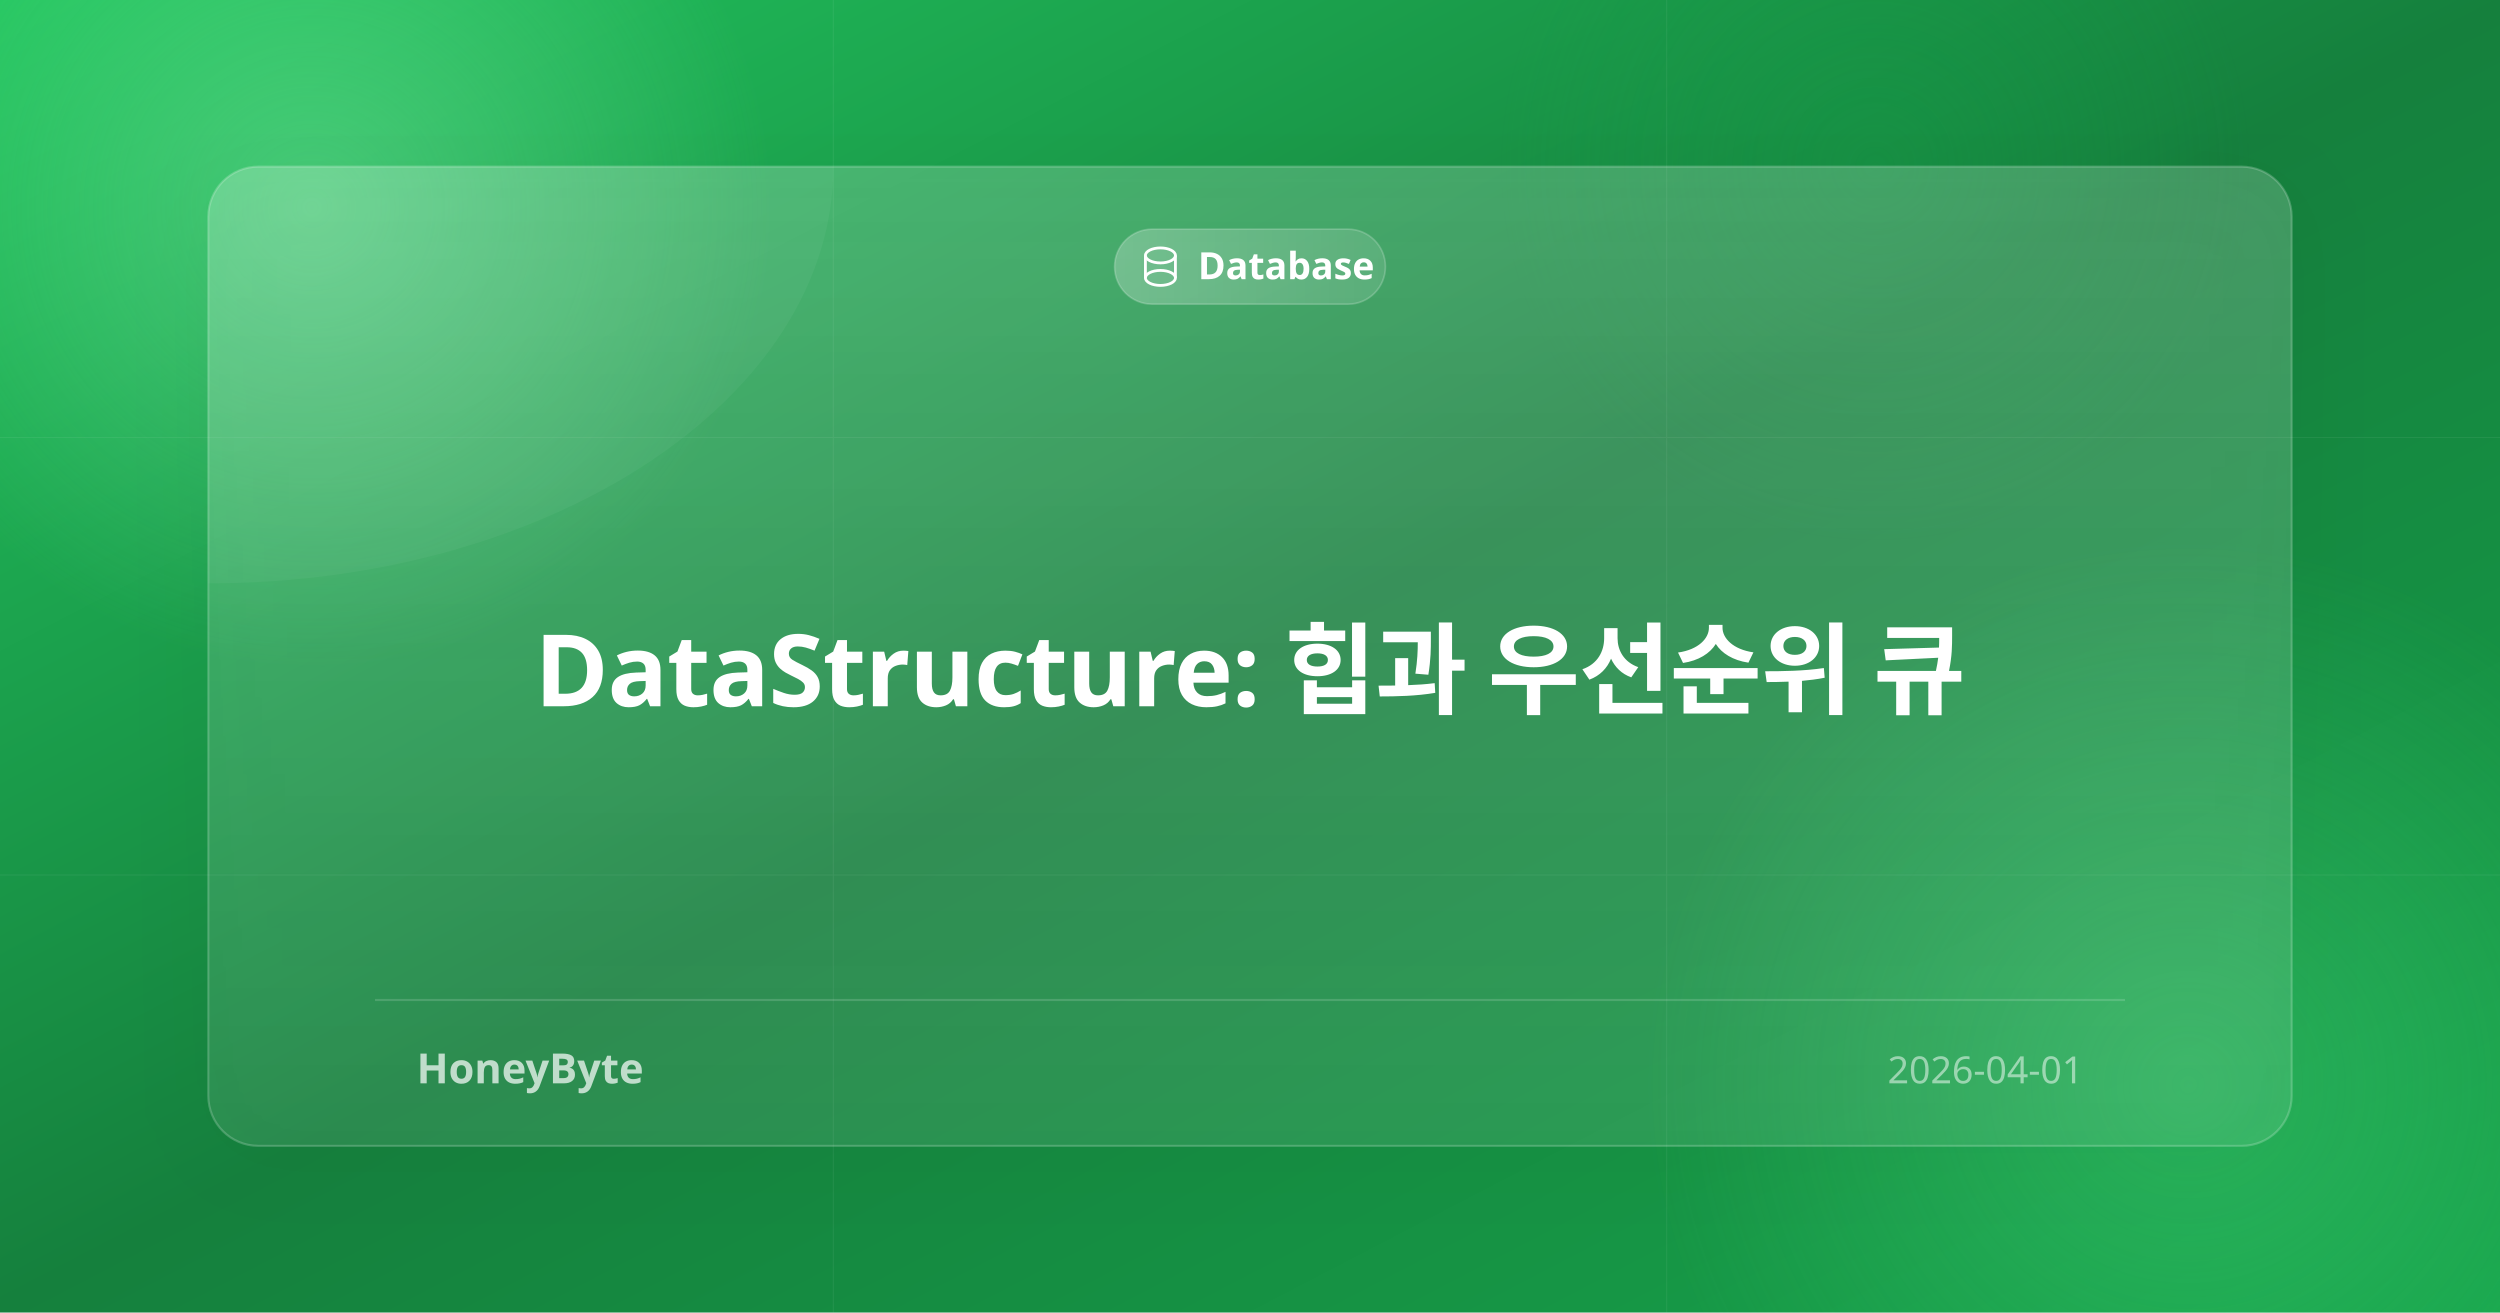
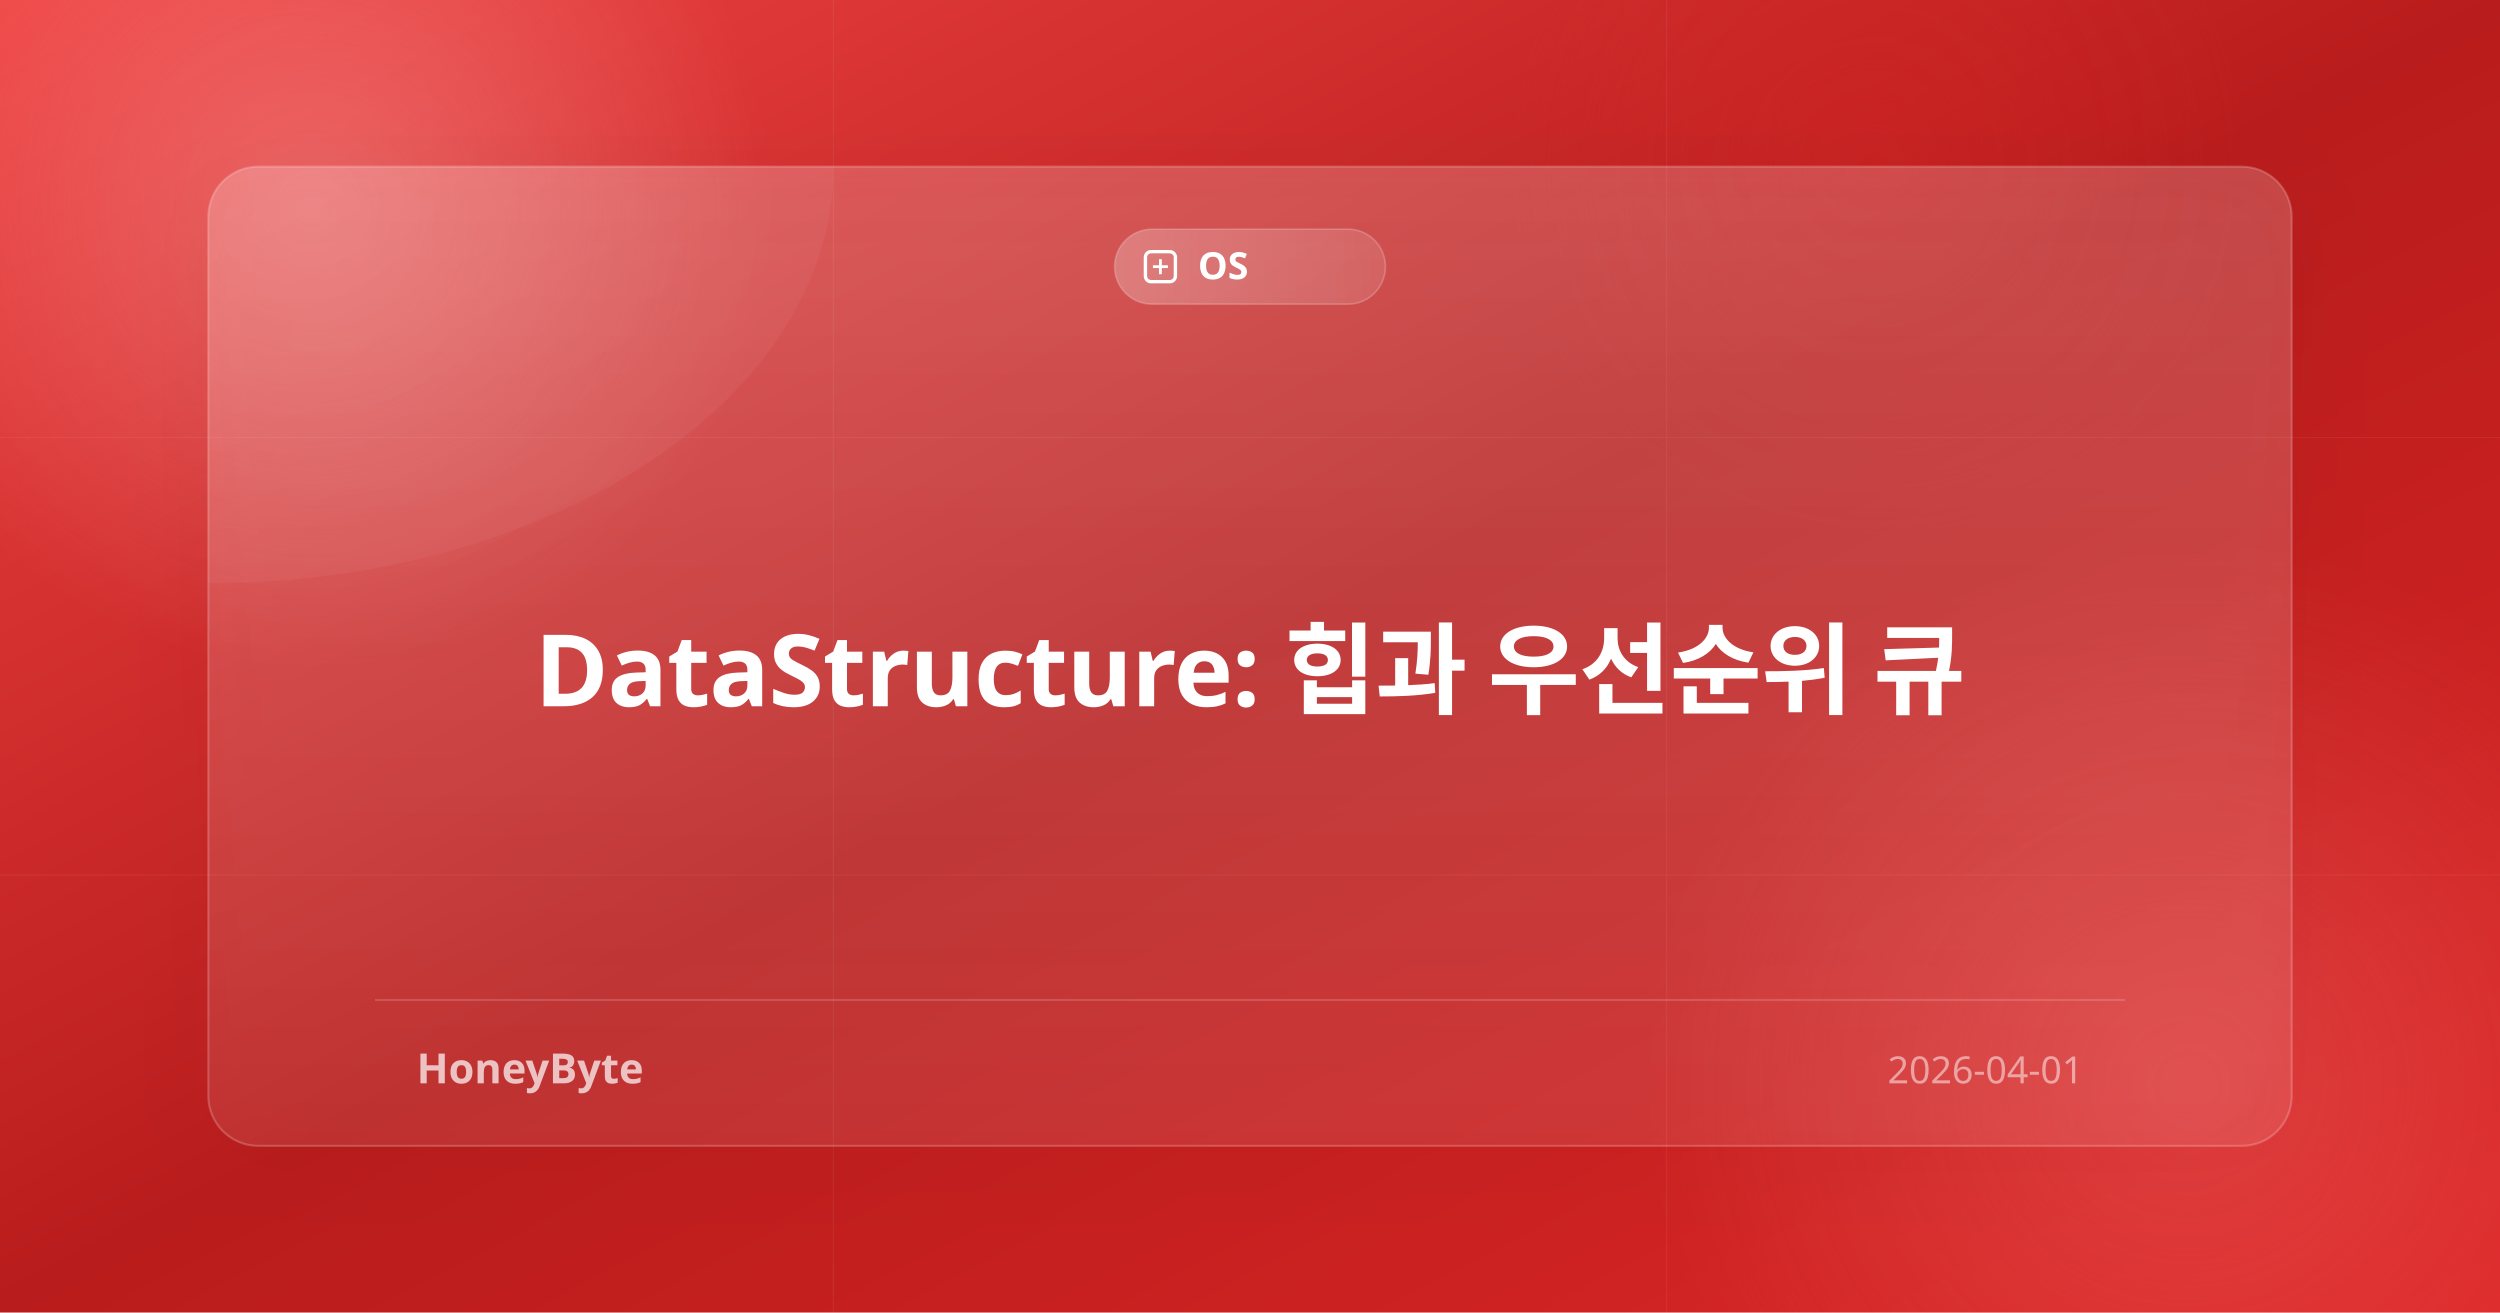
<svg xmlns="http://www.w3.org/2000/svg" width="1200" height="630" viewBox="0 0 1200 630">
  <defs>
    <linearGradient id="bgGrad" x1="0%" y1="0%" x2="100%" y2="100%">
-       <stop offset="0%" stop-color="#22C55E" />
-       <stop offset="50%" stop-color="#15803D" />
-       <stop offset="100%" stop-color="#16A34A" />
+       <stop offset="0%" stop-color="#EF4444" />
+       <stop offset="50%" stop-color="#B91C1C" />
+       <stop offset="100%" stop-color="#DC2626" />
    </linearGradient>
    <radialGradient id="blob1Grad" cx="50%" cy="50%" r="50%">
-       <stop offset="0%" stop-color="#86EFAC" stop-opacity="0.4" />
-       <stop offset="100%" stop-color="#86EFAC" stop-opacity="0" />
+       <stop offset="0%" stop-color="#FCA5A5" stop-opacity="0.4" />
+       <stop offset="100%" stop-color="#FCA5A5" stop-opacity="0" />
    </radialGradient>
    <radialGradient id="blob2Grad" cx="50%" cy="50%" r="50%">
-       <stop offset="0%" stop-color="#4ADE80" stop-opacity="0.35" />
-       <stop offset="100%" stop-color="#4ADE80" stop-opacity="0" />
+       <stop offset="0%" stop-color="#F87171" stop-opacity="0.35" />
+       <stop offset="100%" stop-color="#F87171" stop-opacity="0" />
    </radialGradient>
    <radialGradient id="blob3Grad" cx="50%" cy="50%" r="50%">
-       <stop offset="0%" stop-color="#16A34A" stop-opacity="0.3" />
-       <stop offset="100%" stop-color="#16A34A" stop-opacity="0" />
+       <stop offset="0%" stop-color="#DC2626" stop-opacity="0.3" />
+       <stop offset="100%" stop-color="#DC2626" stop-opacity="0" />
    </radialGradient>
    <filter id="glassBlur" x="-10%" y="-10%" width="120%" height="120%">
      <feGaussianBlur in="SourceGraphic" stdDeviation="2" />
    </filter>
    <filter id="cardShadow" x="-5%" y="-5%" width="110%" height="115%">
      <feDropShadow dx="0" dy="8" stdDeviation="20" flood-color="#000000" flood-opacity="0.25" />
    </filter>
    <linearGradient id="glassGrad" x1="0%" y1="0%" x2="0%" y2="100%">
      <stop offset="0%" stop-color="#ffffff" stop-opacity="0.18" />
      <stop offset="100%" stop-color="#ffffff" stop-opacity="0.08" />
    </linearGradient>
    <linearGradient id="badgeGrad" x1="0%" y1="0%" x2="100%" y2="0%">
      <stop offset="0%" stop-color="#ffffff" stop-opacity="0.25" />
      <stop offset="100%" stop-color="#ffffff" stop-opacity="0.12" />
    </linearGradient>
    <clipPath id="cardClip">
      <rect x="100" y="80" width="1000" height="470" rx="24" />
    </clipPath>
  </defs>
  <rect width="1200" height="630" fill="url(#bgGrad)" />
  <circle cx="150" cy="100" r="220" fill="url(#blob1Grad)" />
  <circle cx="1050" cy="520" r="260" fill="url(#blob2Grad)" />
  <circle cx="900" cy="80" r="180" fill="url(#blob3Grad)" />
  <g opacity="0.06">
    <line x1="0" y1="210" x2="1200" y2="210" stroke="#ffffff" stroke-width="0.5" />
    <line x1="0" y1="420" x2="1200" y2="420" stroke="#ffffff" stroke-width="0.5" />
    <line x1="400" y1="0" x2="400" y2="630" stroke="#ffffff" stroke-width="0.5" />
    <line x1="800" y1="0" x2="800" y2="630" stroke="#ffffff" stroke-width="0.5" />
  </g>
  <g filter="url(#cardShadow)">
    <rect x="100" y="80" width="1000" height="470" rx="24" fill="url(#glassGrad)" />
    <rect x="100" y="80" width="1000" height="470" rx="24" fill="none" stroke="rgba(255,255,255,0.2)" stroke-width="1" />
  </g>
  <g clip-path="url(#cardClip)">
    <ellipse cx="100" cy="80" rx="300" ry="200" fill="#ffffff" opacity="0.04" />
    <rect x="535" y="110" width="130" height="36" rx="18" fill="url(#badgeGrad)" />
    <rect x="535" y="110" width="130" height="36" rx="18" fill="none" stroke="rgba(255,255,255,0.2)" stroke-width="0.8" />
    <g transform="translate(557, 128) scale(0.9)">
-       <ellipse cx="0" cy="-6" rx="8" ry="4" fill="none" stroke="white" stroke-width="1.5" />
-       <path d="M-8-6V6" fill="none" stroke="white" stroke-width="1.5" />
-       <path d="M8-6V6" fill="none" stroke="white" stroke-width="1.5" />
-       <ellipse cx="0" cy="6" rx="8" ry="4" fill="none" stroke="white" stroke-width="1.5" />
+       <rect x="-8" y="-8" width="16" height="16" rx="3" fill="none" stroke="white" stroke-width="1.8" />
+       <line x1="-4" y1="0" x2="4" y2="0" stroke="white" stroke-width="1.5" />
+       <line x1="0" y1="-4" x2="0" y2="4" stroke="white" stroke-width="1.5" />
    </g>
-     <text x="575" y="134" font-family="'Pretendard', 'Apple SD Gothic Neo', sans-serif" font-size="18" font-weight="700" fill="#ffffff">Database</text>
+     <text x="575" y="134" font-family="'Pretendard', 'Apple SD Gothic Neo', sans-serif" font-size="18" font-weight="700" fill="#ffffff">OS</text>
    <text x="600" y="339" font-family="'Pretendard', 'Apple SD Gothic Neo', sans-serif" font-size="48" font-weight="800" fill="#FFFFFF" text-anchor="middle" letter-spacing="-0.5">DataStructure: 힙과 우선순위 큐</text>
    <line x1="180" y1="480" x2="1020" y2="480" stroke="rgba(255,255,255,0.15)" stroke-width="1" />
    <text x="200" y="520" font-family="'Pretendard', 'Apple SD Gothic Neo', sans-serif" font-size="20" font-weight="600" fill="rgba(255,255,255,0.7)">HoneyByte</text>
    <text x="1000" y="520" font-family="'Pretendard', 'Apple SD Gothic Neo', sans-serif" font-size="18" font-weight="400" fill="rgba(255,255,255,0.5)" text-anchor="end">2026-04-01</text>
  </g>
</svg>
